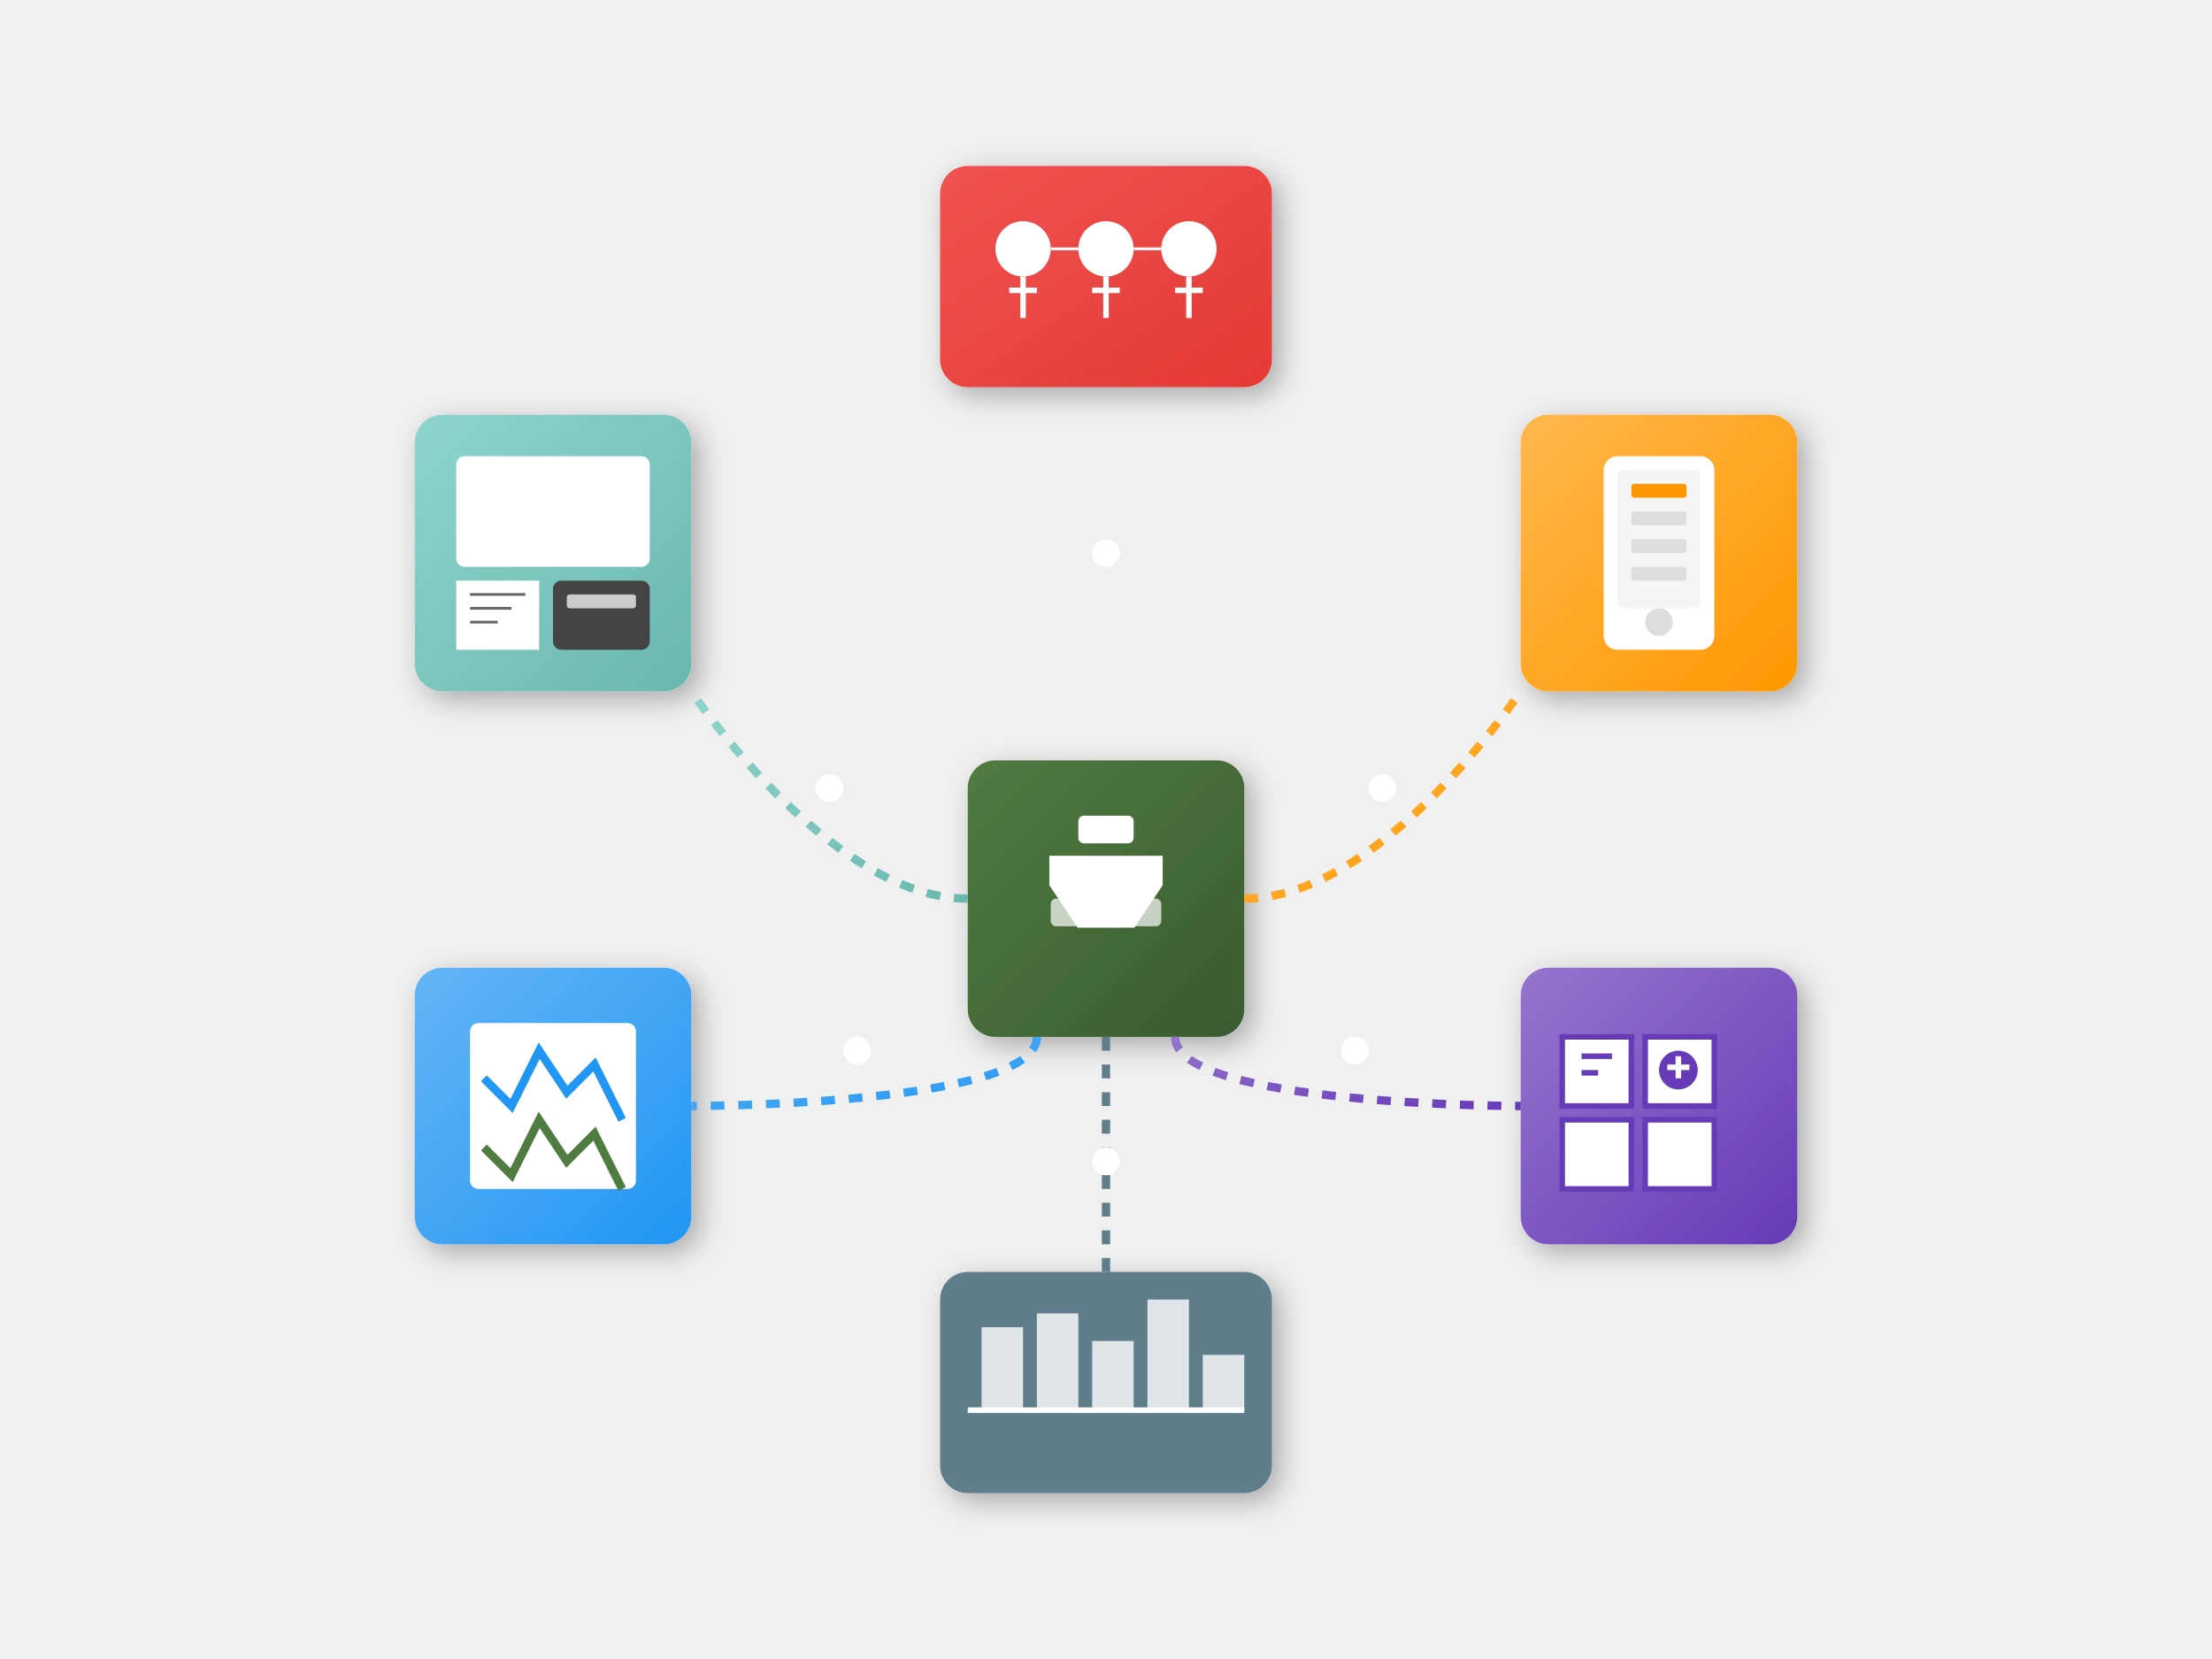
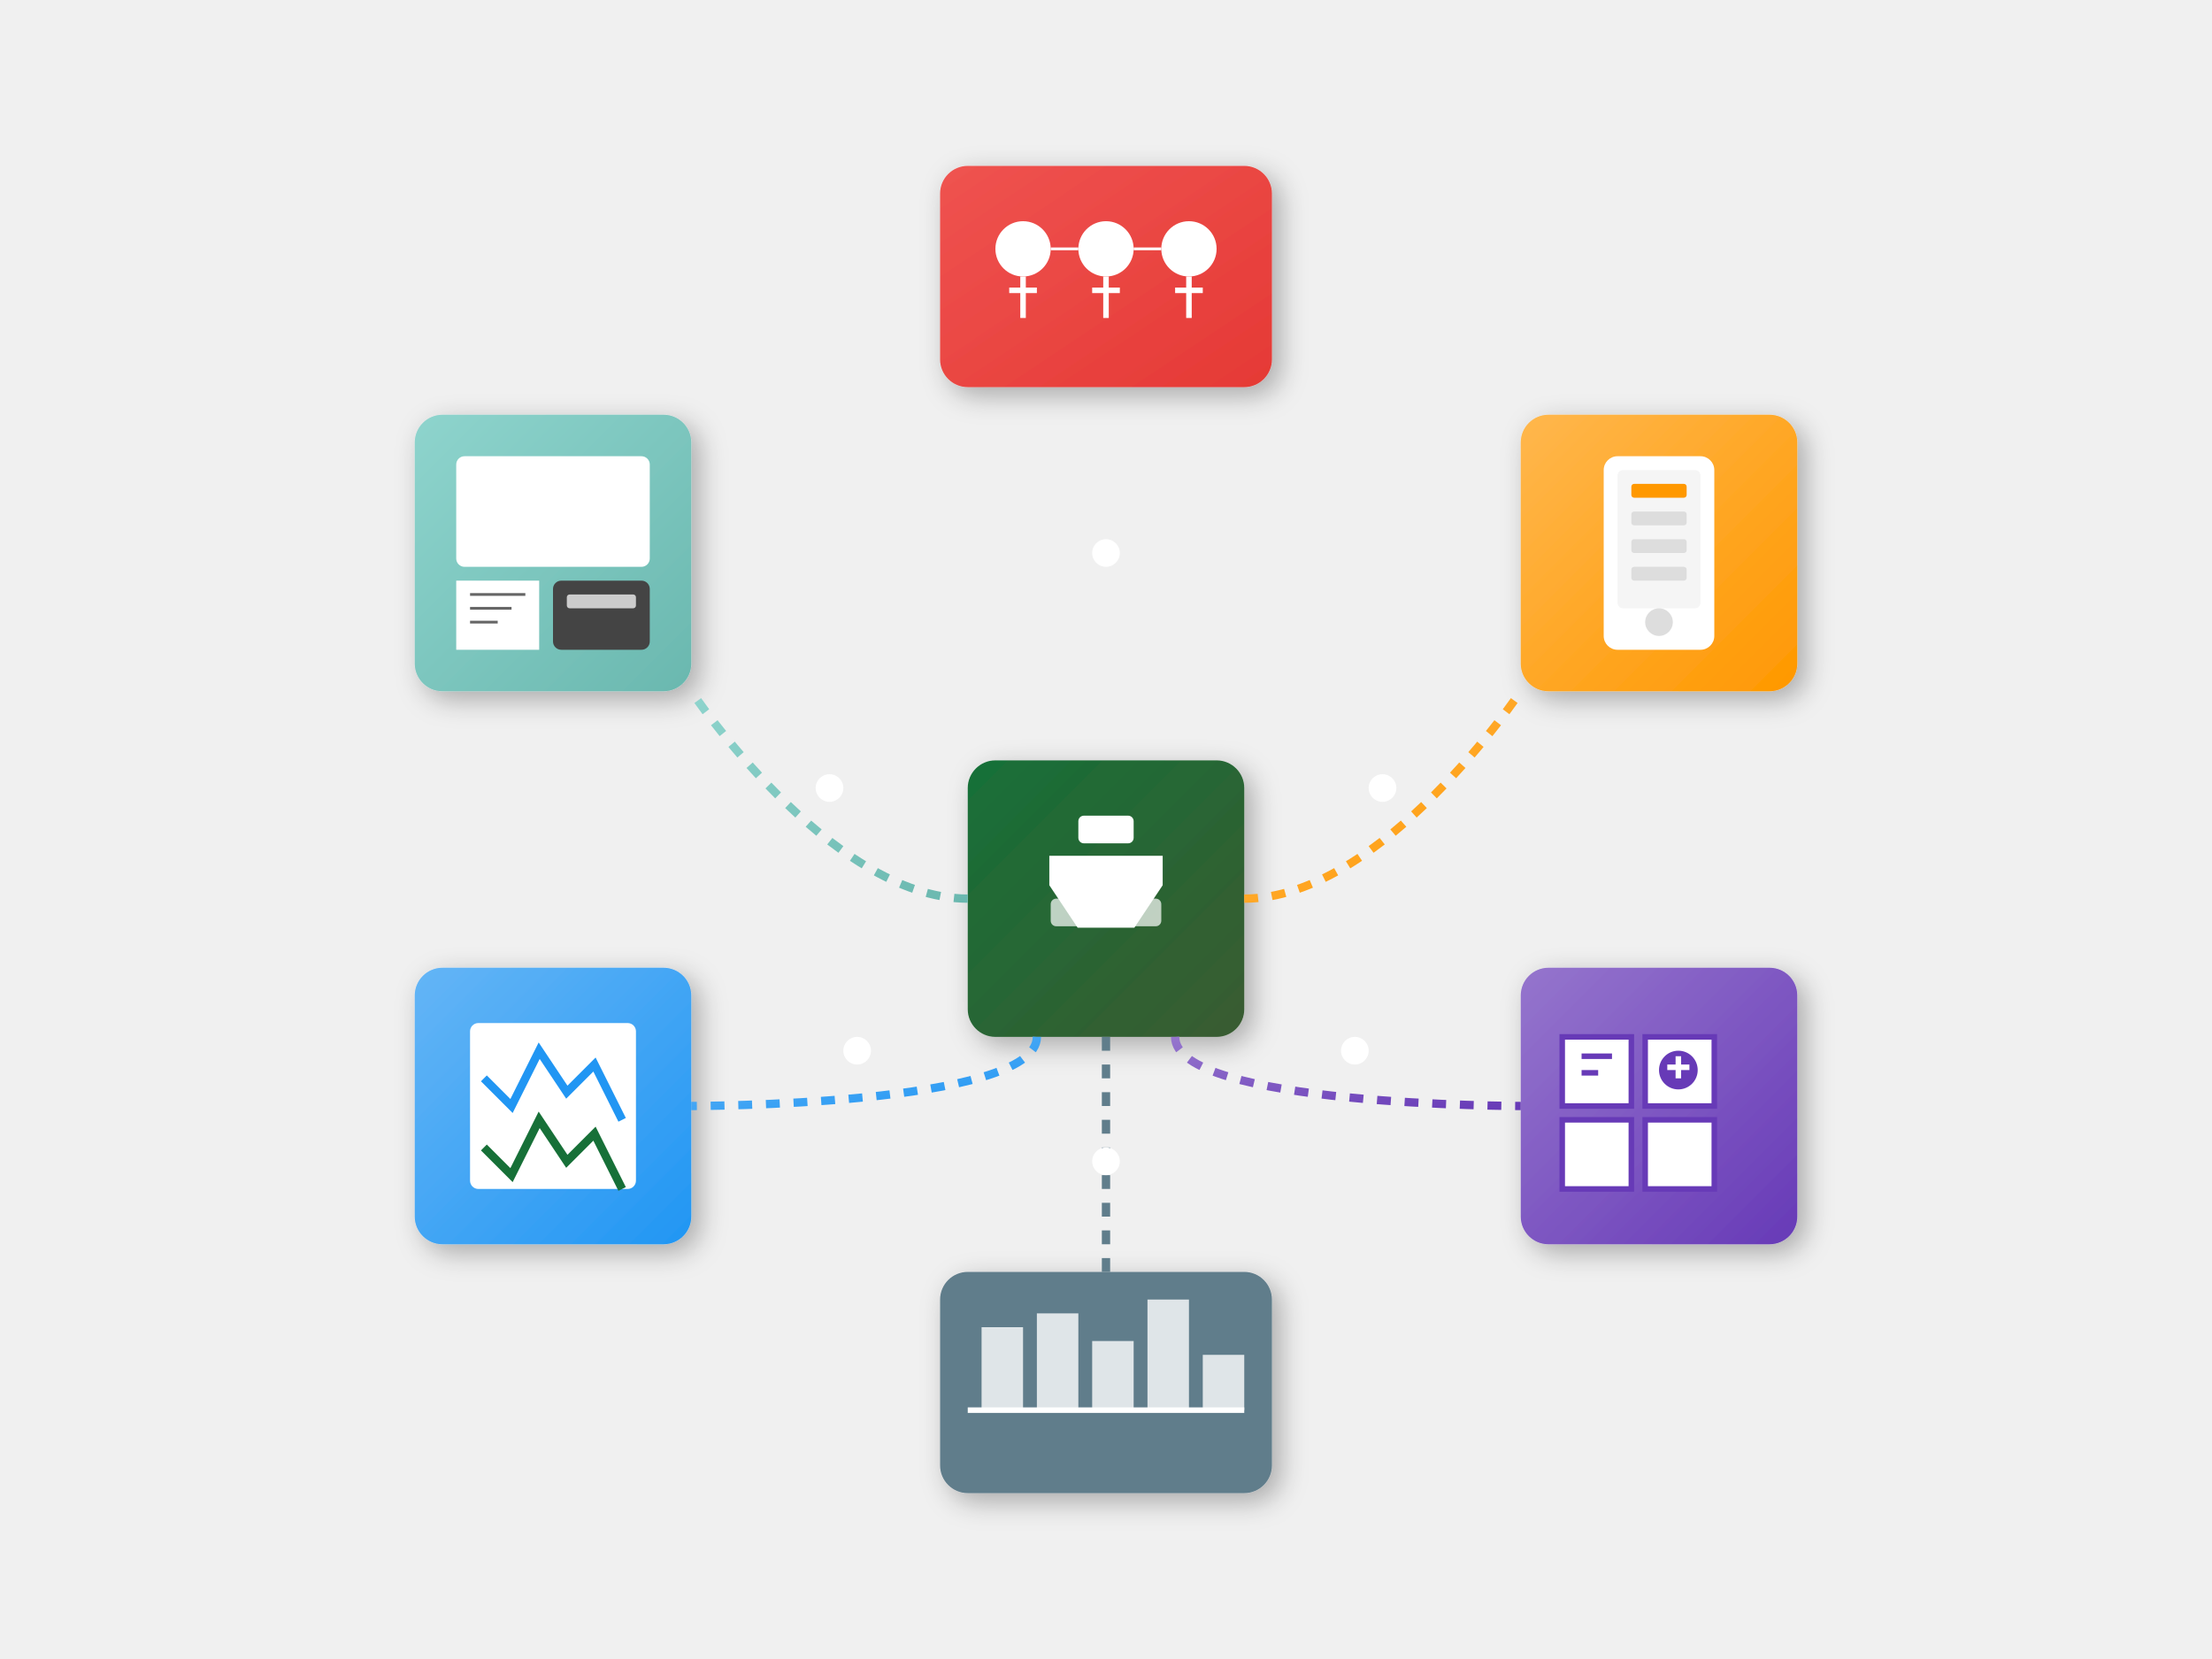
<svg xmlns="http://www.w3.org/2000/svg" width="800" height="600" viewBox="0 0 800 600">
  <defs>
    <linearGradient id="greenGradient" x1="0%" y1="0%" x2="100%" y2="100%">
-       <stop offset="0%" style="stop-color:#507b41;stop-opacity:1" />
+       <stop offset="0%" style="stop-color:#177038;stop-opacity:1" />
      <stop offset="100%" style="stop-color:#3a5b30;stop-opacity:1" />
    </linearGradient>
    <linearGradient id="turquoiseGradient" x1="0%" y1="0%" x2="100%" y2="100%">
      <stop offset="0%" style="stop-color:#8ed4cd;stop-opacity:1" />
      <stop offset="100%" style="stop-color:#6ab8af;stop-opacity:1" />
    </linearGradient>
    <linearGradient id="blueGradient" x1="0%" y1="0%" x2="100%" y2="100%">
      <stop offset="0%" style="stop-color:#64b5f6;stop-opacity:1" />
      <stop offset="100%" style="stop-color:#2196f3;stop-opacity:1" />
    </linearGradient>
    <linearGradient id="purpleGradient" x1="0%" y1="0%" x2="100%" y2="100%">
      <stop offset="0%" style="stop-color:#9575cd;stop-opacity:1" />
      <stop offset="100%" style="stop-color:#673ab7;stop-opacity:1" />
    </linearGradient>
    <linearGradient id="orangeGradient" x1="0%" y1="0%" x2="100%" y2="100%">
      <stop offset="0%" style="stop-color:#ffb74d;stop-opacity:1" />
      <stop offset="100%" style="stop-color:#ff9800;stop-opacity:1" />
    </linearGradient>
    <linearGradient id="redGradient" x1="0%" y1="0%" x2="100%" y2="100%">
      <stop offset="0%" style="stop-color:#ef5350;stop-opacity:1" />
      <stop offset="100%" style="stop-color:#e53935;stop-opacity:1" />
    </linearGradient>
    <filter id="shadow" x="-20%" y="-20%" width="140%" height="140%">
      <feDropShadow dx="3" dy="3" stdDeviation="5" flood-opacity="0.3" />
    </filter>
  </defs>
  <rect x="0" y="0" width="800" height="600" fill="transparent" />
  <rect x="350" y="275" width="100" height="100" rx="10" ry="10" fill="url(#greenGradient)" filter="url(#shadow)" />
  <path d="M380,310 L420,310 L420,320 L410,335 L390,335 L380,320 Z" fill="#fff" stroke="#fff" stroke-width="1" />
  <rect x="390" y="295" width="20" height="10" rx="2" ry="2" fill="#fff" />
  <rect x="380" y="325" width="40" height="10" rx="2" ry="2" fill="#fff" opacity="0.7" />
  <g transform="translate(200, 200)">
    <rect x="-50" y="-50" width="100" height="100" rx="10" ry="10" fill="url(#turquoiseGradient)" filter="url(#shadow)" />
    <rect x="-35" y="-35" width="70" height="40" rx="3" ry="3" fill="#fff" />
    <rect x="-35" y="10" width="30" height="25" fill="#fff" />
    <line x1="-30" y1="15" x2="-10" y2="15" stroke="#666" stroke-width="1" />
    <line x1="-30" y1="20" x2="-15" y2="20" stroke="#666" stroke-width="1" />
    <line x1="-30" y1="25" x2="-20" y2="25" stroke="#666" stroke-width="1" />
    <rect x="0" y="10" width="35" height="25" rx="3" ry="3" fill="#444" />
    <rect x="5" y="15" width="25" height="5" rx="1" ry="1" fill="#ccc" />
  </g>
  <g transform="translate(200, 400)">
    <rect x="-50" y="-50" width="100" height="100" rx="10" ry="10" fill="url(#blueGradient)" filter="url(#shadow)" />
    <rect x="-30" y="-30" width="60" height="60" rx="3" ry="3" fill="#fff" />
    <polyline points="-25,-10 -15,0 -5,-20 5,-5 15,-15 25,5" stroke="#2196f3" stroke-width="3" fill="none" />
-     <polyline points="-25,15 -15,25 -5,5 5,20 15,10 25,30" stroke="#507b41" stroke-width="3" fill="none" />
+     <polyline points="-25,15 -15,25 -5,5 5,20 15,10 25,30" stroke="#177038" stroke-width="3" fill="none" />
  </g>
  <g transform="translate(600, 200)">
    <rect x="-50" y="-50" width="100" height="100" rx="10" ry="10" fill="url(#orangeGradient)" filter="url(#shadow)" />
    <rect x="-20" y="-35" width="40" height="70" rx="5" ry="5" fill="#fff" />
    <rect x="-15" y="-30" width="30" height="50" rx="2" ry="2" fill="#f5f5f5" />
    <circle cx="0" cy="25" r="5" fill="#ddd" />
    <rect x="-10" y="-25" width="20" height="5" rx="1" ry="1" fill="#ff9800" />
    <rect x="-10" y="-15" width="20" height="5" rx="1" ry="1" fill="#ddd" />
    <rect x="-10" y="-5" width="20" height="5" rx="1" ry="1" fill="#ddd" />
    <rect x="-10" y="5" width="20" height="5" rx="1" ry="1" fill="#ddd" />
  </g>
  <g transform="translate(600, 400)">
    <rect x="-50" y="-50" width="100" height="100" rx="10" ry="10" fill="url(#purpleGradient)" filter="url(#shadow)" />
    <rect x="-35" y="-25" width="25" height="25" fill="#fff" stroke="#673ab7" stroke-width="2" />
    <rect x="-5" y="-25" width="25" height="25" fill="#fff" stroke="#673ab7" stroke-width="2" />
    <rect x="-35" y="5" width="25" height="25" fill="#fff" stroke="#673ab7" stroke-width="2" />
    <rect x="-5" y="5" width="25" height="25" fill="#fff" stroke="#673ab7" stroke-width="2" />
    <line x1="-28" y1="-18" x2="-17" y2="-18" stroke="#673ab7" stroke-width="2" />
    <line x1="-28" y1="-12" x2="-22" y2="-12" stroke="#673ab7" stroke-width="2" />
    <circle cx="7" cy="-13" r="7" fill="#673ab7" />
    <rect x="3" y="-15" width="8" height="2" fill="#fff" />
    <rect x="6" y="-18" width="2" height="8" fill="#fff" />
  </g>
  <g transform="translate(400, 100)">
    <rect x="-60" y="-40" width="120" height="80" rx="10" ry="10" fill="url(#redGradient)" filter="url(#shadow)" />
    <circle cx="-30" cy="-10" r="10" fill="#fff" />
    <circle cx="0" cy="-10" r="10" fill="#fff" />
    <circle cx="30" cy="-10" r="10" fill="#fff" />
    <path d="M-30,0 L-30,15 M-35,5 L-25,5" stroke="#fff" stroke-width="2" />
    <path d="M0,0 L0,15 M-5,5 L5,5" stroke="#fff" stroke-width="2" />
    <path d="M30,0 L30,15 M25,5 L35,5" stroke="#fff" stroke-width="2" />
    <line x1="-20" y1="-10" x2="-10" y2="-10" stroke="#fff" stroke-width="1" />
    <line x1="10" y1="-10" x2="20" y2="-10" stroke="#fff" stroke-width="1" />
  </g>
  <g transform="translate(400, 500)">
    <rect x="-60" y="-40" width="120" height="80" rx="10" ry="10" fill="#607d8b" filter="url(#shadow)" />
    <rect x="-45" y="-20" width="15" height="30" fill="#fff" opacity="0.8" />
    <rect x="-25" y="-25" width="15" height="35" fill="#fff" opacity="0.8" />
    <rect x="-5" y="-15" width="15" height="25" fill="#fff" opacity="0.8" />
    <rect x="15" y="-30" width="15" height="40" fill="#fff" opacity="0.8" />
    <rect x="35" y="-10" width="15" height="20" fill="#fff" opacity="0.8" />
    <line x1="-50" y1="10" x2="50" y2="10" stroke="#fff" stroke-width="2" />
  </g>
  <path d="M350,325 C300,325 250,250 250,250" stroke="url(#turquoiseGradient)" stroke-width="3" fill="none" stroke-dasharray="5,5" />
  <path d="M375,375 C375,400 250,400 250,400" stroke="url(#blueGradient)" stroke-width="3" fill="none" stroke-dasharray="5,5" />
  <path d="M450,325 C500,325 550,250 550,250" stroke="url(#orangeGradient)" stroke-width="3" fill="none" stroke-dasharray="5,5" />
  <path d="M425,375 C425,400 550,400 550,400" stroke="url(#purpleGradient)" stroke-width="3" fill="none" stroke-dasharray="5,5" />
  <path d="M400,275 C400,200 400,140 400,140" stroke="url(#redGradient)" stroke-width="3" fill="none" stroke-dasharray="5,5" />
  <path d="M400,375 C400,430 400,460 400,460" stroke="#607d8b" stroke-width="3" fill="none" stroke-dasharray="5,5" />
  <circle cx="300" cy="285" r="5" fill="#fff">
    <animate attributeName="opacity" values="0.3;1;0.3" dur="2s" repeatCount="indefinite" />
  </circle>
  <circle cx="310" cy="380" r="5" fill="#fff">
    <animate attributeName="opacity" values="0.3;1;0.3" dur="2.5s" repeatCount="indefinite" />
  </circle>
  <circle cx="500" cy="285" r="5" fill="#fff">
    <animate attributeName="opacity" values="0.3;1;0.3" dur="1.8s" repeatCount="indefinite" />
  </circle>
  <circle cx="490" cy="380" r="5" fill="#fff">
    <animate attributeName="opacity" values="0.3;1;0.3" dur="2.2s" repeatCount="indefinite" />
  </circle>
  <circle cx="400" cy="200" r="5" fill="#fff">
    <animate attributeName="opacity" values="0.3;1;0.3" dur="2.3s" repeatCount="indefinite" />
  </circle>
  <circle cx="400" cy="420" r="5" fill="#fff">
    <animate attributeName="opacity" values="0.3;1;0.3" dur="1.9s" repeatCount="indefinite" />
  </circle>
</svg>
